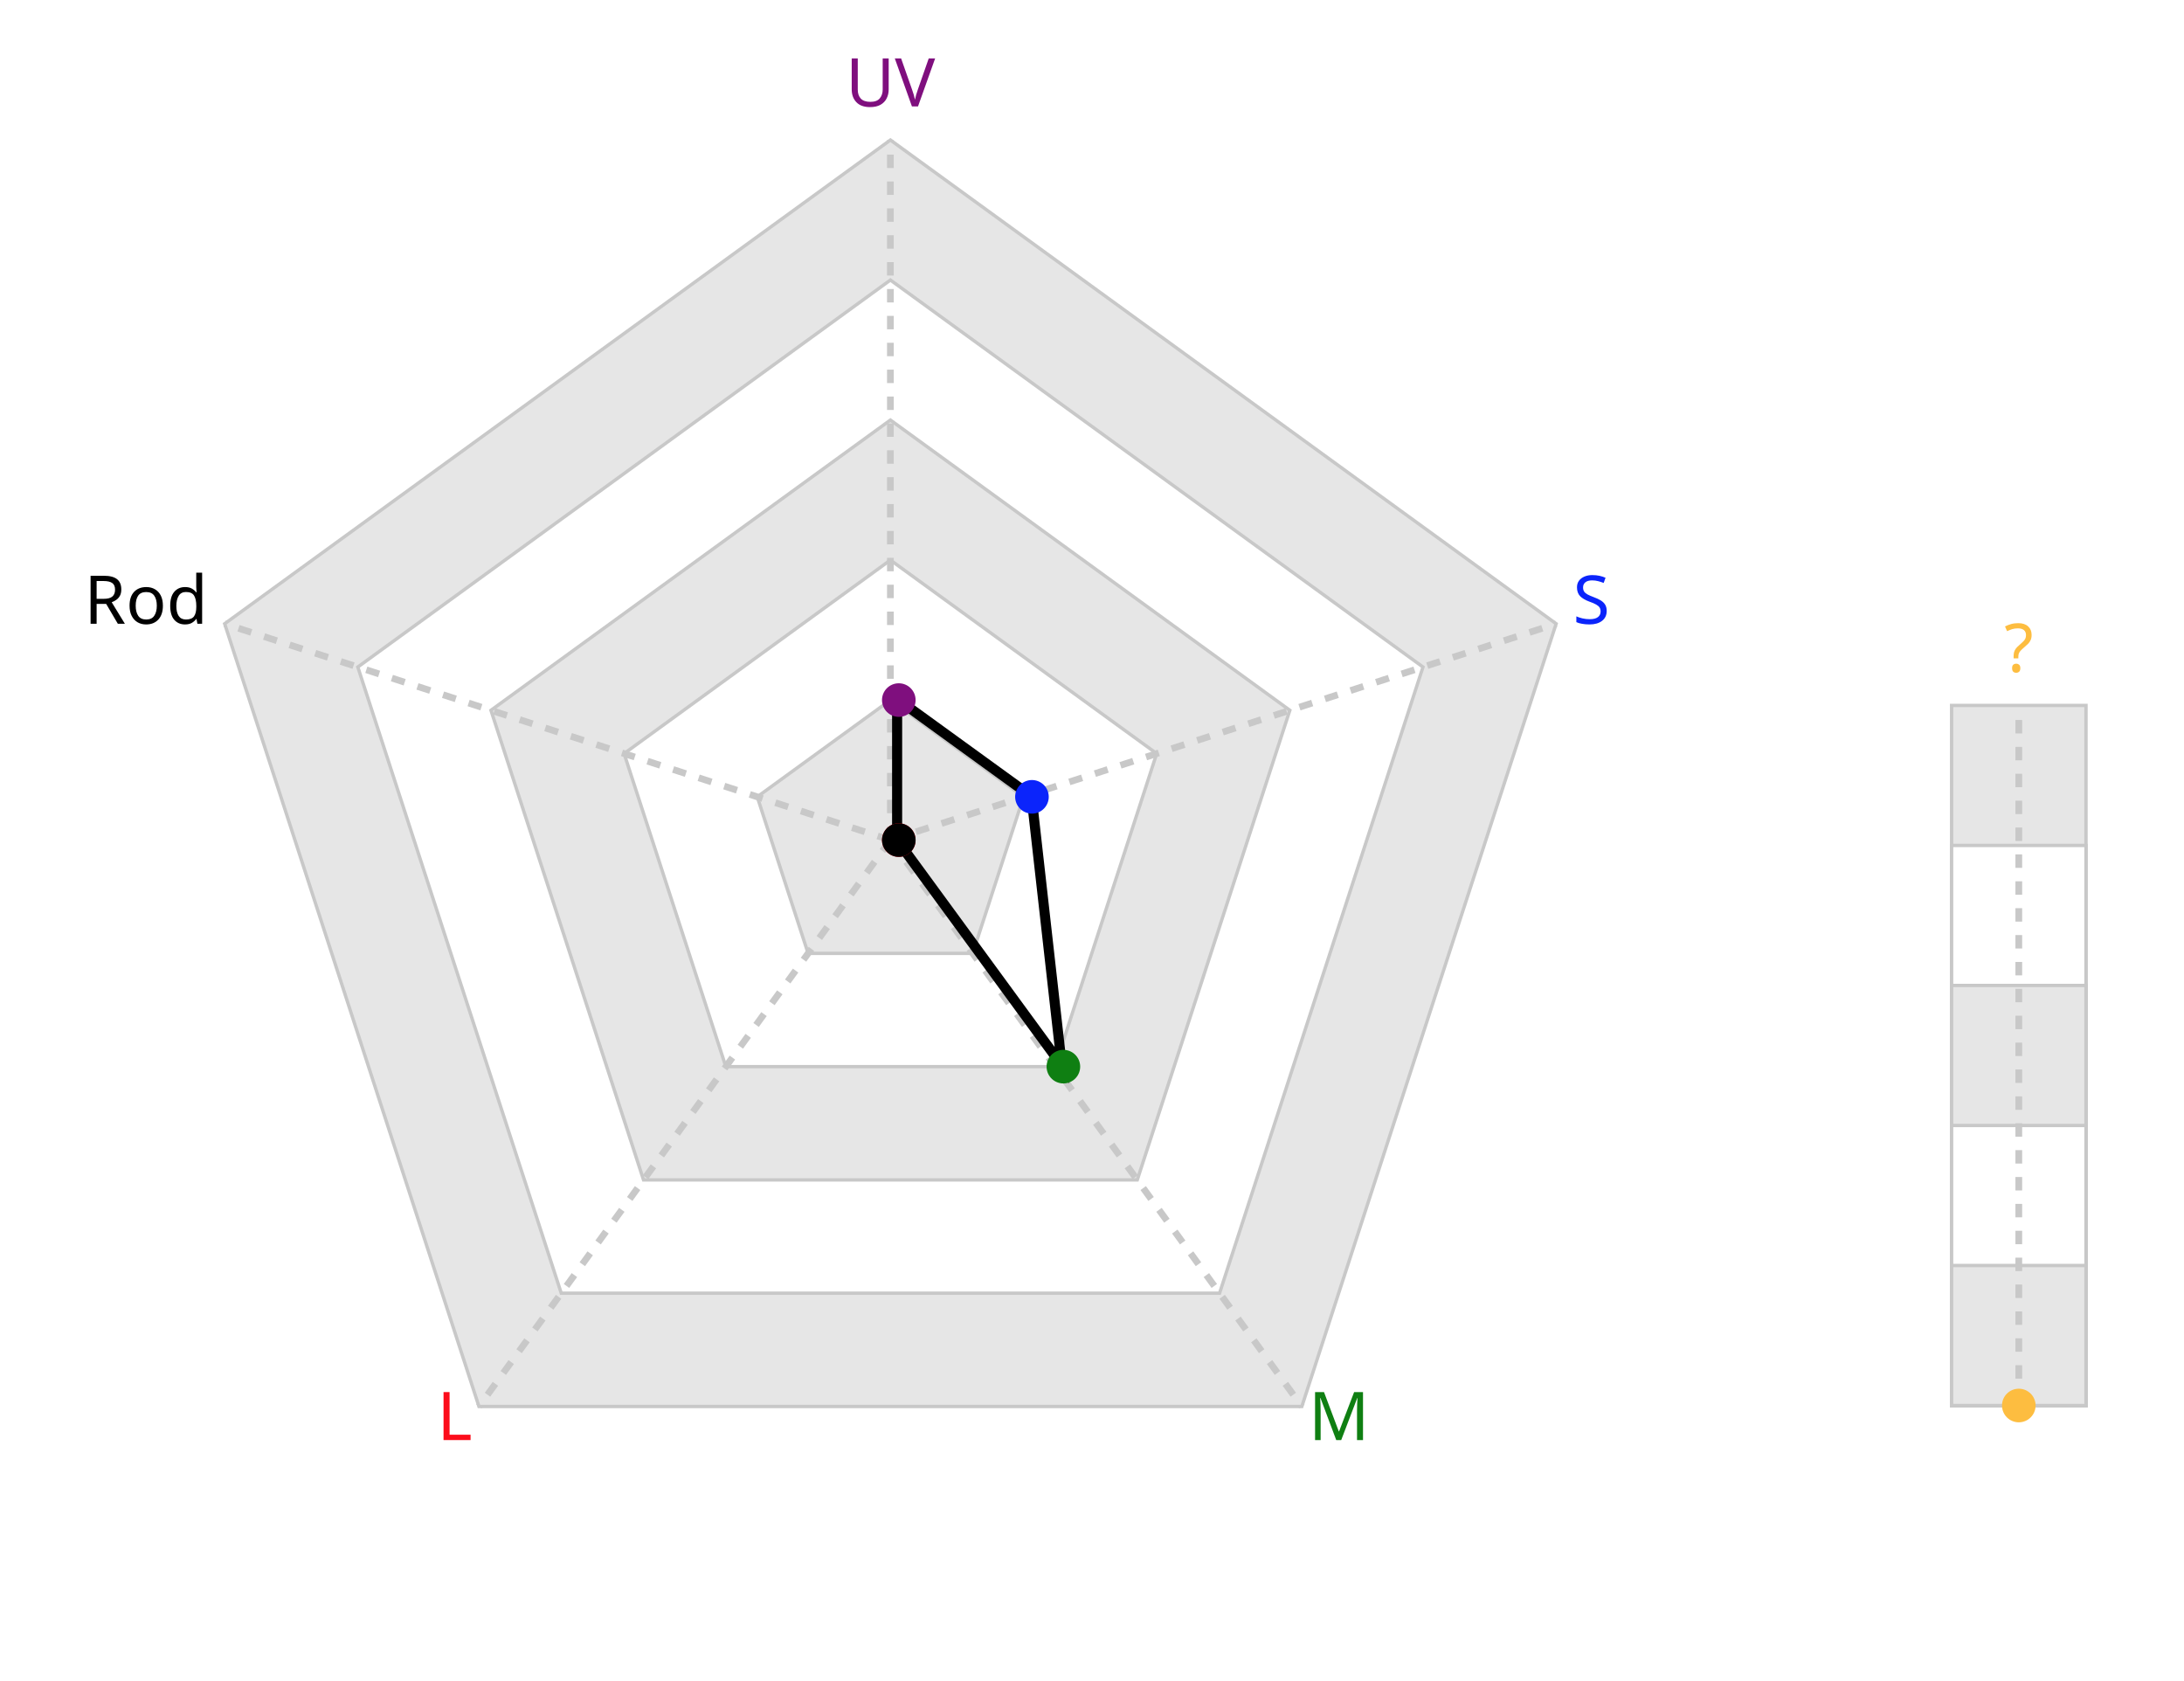
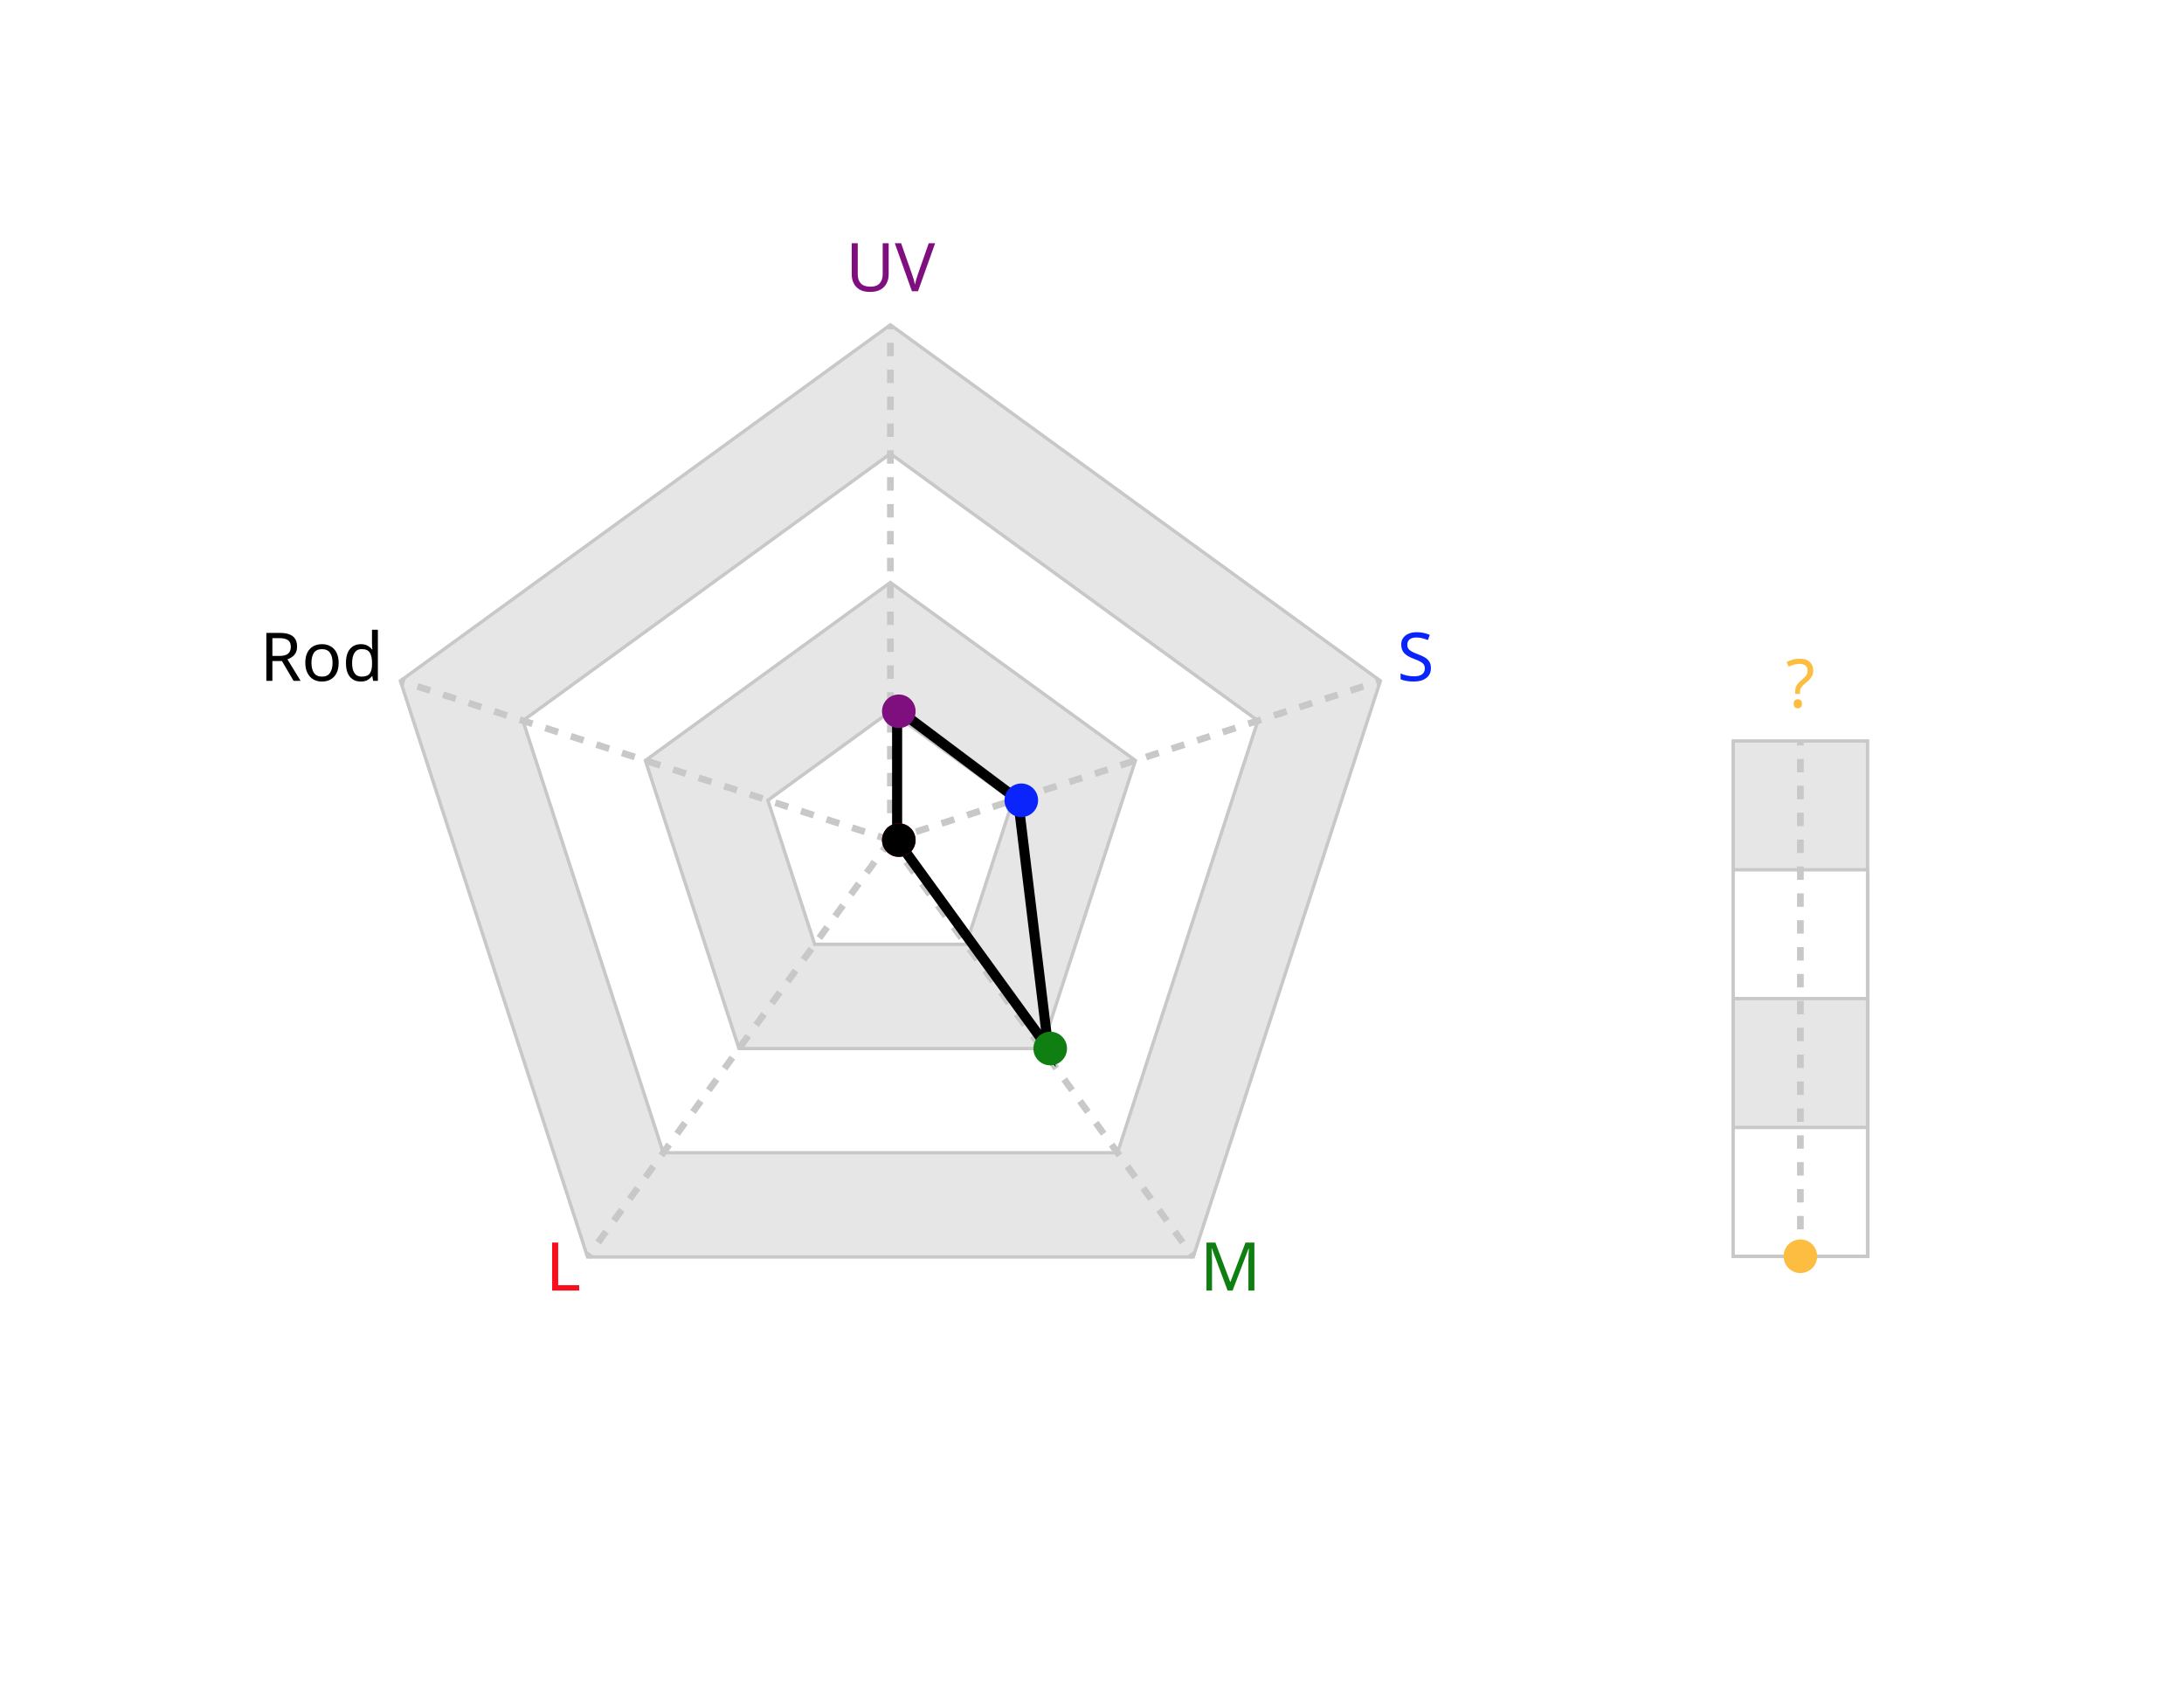
<svg xmlns="http://www.w3.org/2000/svg" baseProfile="full" height="500" version="1.1" width="650">
  <defs />
-   <polygon fill="rgb(230,230,230)" id="axGonMinor" points="265.0,41.667 463.137,185.621 387.455,418.545 142.545,418.545 66.863,185.621" stroke="rgb(200,200,200)" stroke-width="1" />
-   <polygon fill="rgb(255,255,255)" id="axGon" points="265.0,83.333 423.509,198.497 362.964,384.836 167.036,384.836 106.491,198.497" stroke="rgb(200,200,200)" stroke-width="1" />
-   <polygon fill="rgb(230,230,230)" id="axGonMinor" points="265.0,125 383.882,211.373 338.473,351.127 191.527,351.127 146.118,211.373" stroke="rgb(200,200,200)" stroke-width="1" />
-   <polygon fill="rgb(255,255,255)" id="axGon" points="265.0,166.667 344.255,224.249 313.982,317.418 216.018,317.418 185.745,224.249" stroke="rgb(200,200,200)" stroke-width="1" />
-   <polygon fill="rgb(230,230,230)" id="axGonMinor" points="265.0,208.333 304.627,237.124 289.491,283.709 240.509,283.709 225.373,237.124" stroke="rgb(200,200,200)" stroke-width="1" />
-   <rect fill="rgb(230,230,230)" height="208.333" id="zaxGonMinor" stroke="rgb(200,200,200)" stroke-width="1" width="40" x="580.833" y="209.926" />
-   <rect fill="rgb(255,255,255)" height="166.667" id="zaxGon" stroke="rgb(200,200,200)" stroke-width="1" width="40" x="580.833" y="251.593" />
-   <rect fill="rgb(230,230,230)" height="125" id="zaxGonMinor" stroke="rgb(200,200,200)" stroke-width="1" width="40" x="580.833" y="293.259" />
-   <rect fill="rgb(255,255,255)" height="83.333" id="zaxGon" stroke="rgb(200,200,200)" stroke-width="1" width="40" x="580.833" y="334.926" />
-   <rect fill="rgb(230,230,230)" height="41.667" id="zaxGonMinor" stroke="rgb(200,200,200)" stroke-width="1" width="40" x="580.833" y="376.593" />
-   <line id="ax" stroke="rgb(200,200,200)" stroke-dasharray="4" stroke-width="2" x1="600.833" x2="600.833" y1="418.259" y2="209.926" />
-   <text fill="rgb(253,189,64)" font-family="sans-serif" font-size="20" text-anchor="middle" transform="translate(0,-10)" x="600.833" y="209.926">?</text>
-   <line id="ax" stroke="rgb(200,200,200)" stroke-dasharray="4" stroke-width="2" transform="rotate(0.0,265.0,250.0)" x1="265.0" x2="265.0" y1="250.0" y2="41.667" />
-   <text alignment-baseline="middle" fill="rgb(127,15,126)" font-family="sans-serif" font-size="20" text-anchor="middle" transform="translate(0,-10)" x="265.0" y="41.667">UV</text>
-   <line id="ax" stroke="rgb(200,200,200)" stroke-dasharray="4" stroke-width="2" transform="rotate(72.0,265.0,250.0)" x1="265.0" x2="265.0" y1="250.0" y2="41.667" />
-   <text alignment-baseline="middle" fill="rgb(11,36,251)" font-family="sans-serif" font-size="20" text-anchor="start" transform="translate(+5,0)" x="463.137" y="185.621">S</text>
-   <line id="ax" stroke="rgb(200,200,200)" stroke-dasharray="4" stroke-width="2" transform="rotate(144.0,265.0,250.0)" x1="265.0" x2="265.0" y1="250.0" y2="41.667" />
-   <text alignment-baseline="middle" fill="rgb(15,127,18)" font-family="sans-serif" font-size="20" text-anchor="start" transform="translate(2,10)" x="387.455" y="418.545">M</text>
-   <line id="ax" stroke="rgb(200,200,200)" stroke-dasharray="4" stroke-width="2" transform="rotate(216.0,265.0,250.0)" x1="265.0" x2="265.0" y1="250.0" y2="41.667" />
-   <text alignment-baseline="middle" fill="rgb(252,13,27)" font-family="sans-serif" font-size="20" text-anchor="end" transform="translate(-2,10)" x="142.545" y="418.545">L</text>
-   <line id="ax" stroke="rgb(200,200,200)" stroke-dasharray="4" stroke-width="2" transform="rotate(288.0,265.0,250.0)" x1="265.0" x2="265.0" y1="250.0" y2="41.667" />
-   <text alignment-baseline="middle" fill="rgb(0,0,0)" font-family="sans-serif" font-size="20" text-anchor="end" transform="translate(-5,0)" x="66.863" y="185.621">Rod</text>
-   <path d="M267,208 L307,237 L316,317 L267,250 L267,250 Z" fill="none" id="cellGon" stroke="rgb(0,0,0)" stroke-linecap="round" stroke-opacity="1" stroke-width="3" />
-   <circle cx="267.5" cy="208.333" fill="rgb(127,15,126)" id="uDat" r="5" stroke="none" stroke-width="4" transform="rotate(0.0,267.5,250.0)" />
-   <circle cx="267.5" cy="208.333" fill="rgb(11,36,251)" id="sDat" r="5" stroke="none" stroke-width="4" transform="rotate(72.0,267.5,250.0)" />
-   <circle cx="267.5" cy="166.667" fill="rgb(15,127,18)" id="mDat" r="5" stroke="none" stroke-width="4" transform="rotate(144.0,267.5,250.0)" />
+   <polygon fill="rgb(230,230,230)" id="axGonMinor" points="265.0,96.667 410.829,202.617 355.127,374.049 174.873,374.049 119.171,202.617" stroke="rgb(200,200,200)" stroke-width="1" />
+   <polygon fill="rgb(255,255,255)" id="axGon" points="265.0,135.0 374.371,214.463 332.595,343.037 197.405,343.037 155.629,214.463" stroke="rgb(200,200,200)" stroke-width="1" />
+   <polygon fill="rgb(230,230,230)" id="axGonMinor" points="265.0,173.333 337.914,226.309 310.064,312.025 219.936,312.025 192.086,226.309" stroke="rgb(200,200,200)" stroke-width="1" />
+   <polygon fill="rgb(255,255,255)" id="axGon" points="265.0,211.667 301.457,238.154 287.532,281.012 242.468,281.012 228.543,238.154" stroke="rgb(200,200,200)" stroke-width="1" />
+   <rect fill="rgb(230,230,230)" height="153.333" id="zaxGonMinor" stroke="rgb(200,200,200)" stroke-width="1" width="40" x="515.833" y="220.506" />
+   <rect fill="rgb(255,255,255)" height="115.0" id="zaxGon" stroke="rgb(200,200,200)" stroke-width="1" width="40" x="515.833" y="258.839" />
+   <rect fill="rgb(230,230,230)" height="76.667" id="zaxGonMinor" stroke="rgb(200,200,200)" stroke-width="1" width="40" x="515.833" y="297.172" />
+   <rect fill="rgb(255,255,255)" height="38.333" id="zaxGon" stroke="rgb(200,200,200)" stroke-width="1" width="40" x="515.833" y="335.506" />
+   <line id="ax" stroke="rgb(200,200,200)" stroke-dasharray="4" stroke-width="2" x1="535.833" x2="535.833" y1="373.839" y2="220.506" />
+   <text fill="rgb(253,189,64)" font-family="sans-serif" font-size="20" text-anchor="middle" transform="translate(0,-10)" x="535.833" y="220.506">?</text>
+   <line id="ax" stroke="rgb(200,200,200)" stroke-dasharray="4" stroke-width="2" transform="rotate(0.0,265.0,250.0)" x1="265.0" x2="265.0" y1="250.0" y2="96.667" />
+   <text alignment-baseline="middle" fill="rgb(127,15,126)" font-family="sans-serif" font-size="20" text-anchor="middle" transform="translate(0,-10)" x="265.0" y="96.667">UV</text>
+   <line id="ax" stroke="rgb(200,200,200)" stroke-dasharray="4" stroke-width="2" transform="rotate(72.0,265.0,250.0)" x1="265.0" x2="265.0" y1="250.0" y2="96.667" />
+   <text alignment-baseline="middle" fill="rgb(11,36,251)" font-family="sans-serif" font-size="20" text-anchor="start" transform="translate(+5,0)" x="410.829" y="202.617">S</text>
+   <line id="ax" stroke="rgb(200,200,200)" stroke-dasharray="4" stroke-width="2" transform="rotate(144.0,265.0,250.0)" x1="265.0" x2="265.0" y1="250.0" y2="96.667" />
+   <text alignment-baseline="middle" fill="rgb(15,127,18)" font-family="sans-serif" font-size="20" text-anchor="start" transform="translate(2,10)" x="355.127" y="374.049">M</text>
+   <line id="ax" stroke="rgb(200,200,200)" stroke-dasharray="4" stroke-width="2" transform="rotate(216.0,265.0,250.0)" x1="265.0" x2="265.0" y1="250.0" y2="96.667" />
+   <text alignment-baseline="middle" fill="rgb(252,13,27)" font-family="sans-serif" font-size="20" text-anchor="end" transform="translate(-2,10)" x="174.873" y="374.049">L</text>
+   <line id="ax" stroke="rgb(200,200,200)" stroke-dasharray="4" stroke-width="2" transform="rotate(288.0,265.0,250.0)" x1="265.0" x2="265.0" y1="250.0" y2="96.667" />
+   <text alignment-baseline="middle" fill="rgb(0,0,0)" font-family="sans-serif" font-size="20" text-anchor="end" transform="translate(-5,0)" x="119.171" y="202.617">Rod</text>
+   <path d="M267,211 L303,238 L312,312 L267,250 L267,250 Z" fill="none" id="cellGon" stroke="rgb(0,0,0)" stroke-linecap="round" stroke-opacity="1" stroke-width="3" />
+   <circle cx="267.5" cy="211.667" fill="rgb(127,15,126)" id="uDat" r="5" stroke="none" stroke-width="4" transform="rotate(0.0,267.5,250.0)" />
+   <circle cx="267.5" cy="211.667" fill="rgb(11,36,251)" id="sDat" r="5" stroke="none" stroke-width="4" transform="rotate(72.0,267.5,250.0)" />
+   <circle cx="267.5" cy="173.333" fill="rgb(15,127,18)" id="mDat" r="5" stroke="none" stroke-width="4" transform="rotate(144.0,267.5,250.0)" />
  <circle cx="267.5" cy="250.0" fill="rgb(252,13,27)" id="lDat" r="5" stroke="none" stroke-width="4" transform="rotate(216.0,267.5,250.0)" />
  <circle cx="267.5" cy="250.0" fill="rgb(0,0,0)" id="rDat" r="5" stroke="none" stroke-width="4" transform="rotate(288.0,267.5,250.0)" />
-   <circle cx="600.833" cy="418.259" fill="rgb(253,189,64)" id="zDat" r="5" stroke="none" stroke-width="4" transform="rotate(0,600.8333,250.0)" />
+   <circle cx="535.833" cy="373.839" fill="rgb(253,189,64)" id="zDat" r="5" stroke="none" stroke-width="4" transform="rotate(0,535.8333,250.0)" />
</svg>
